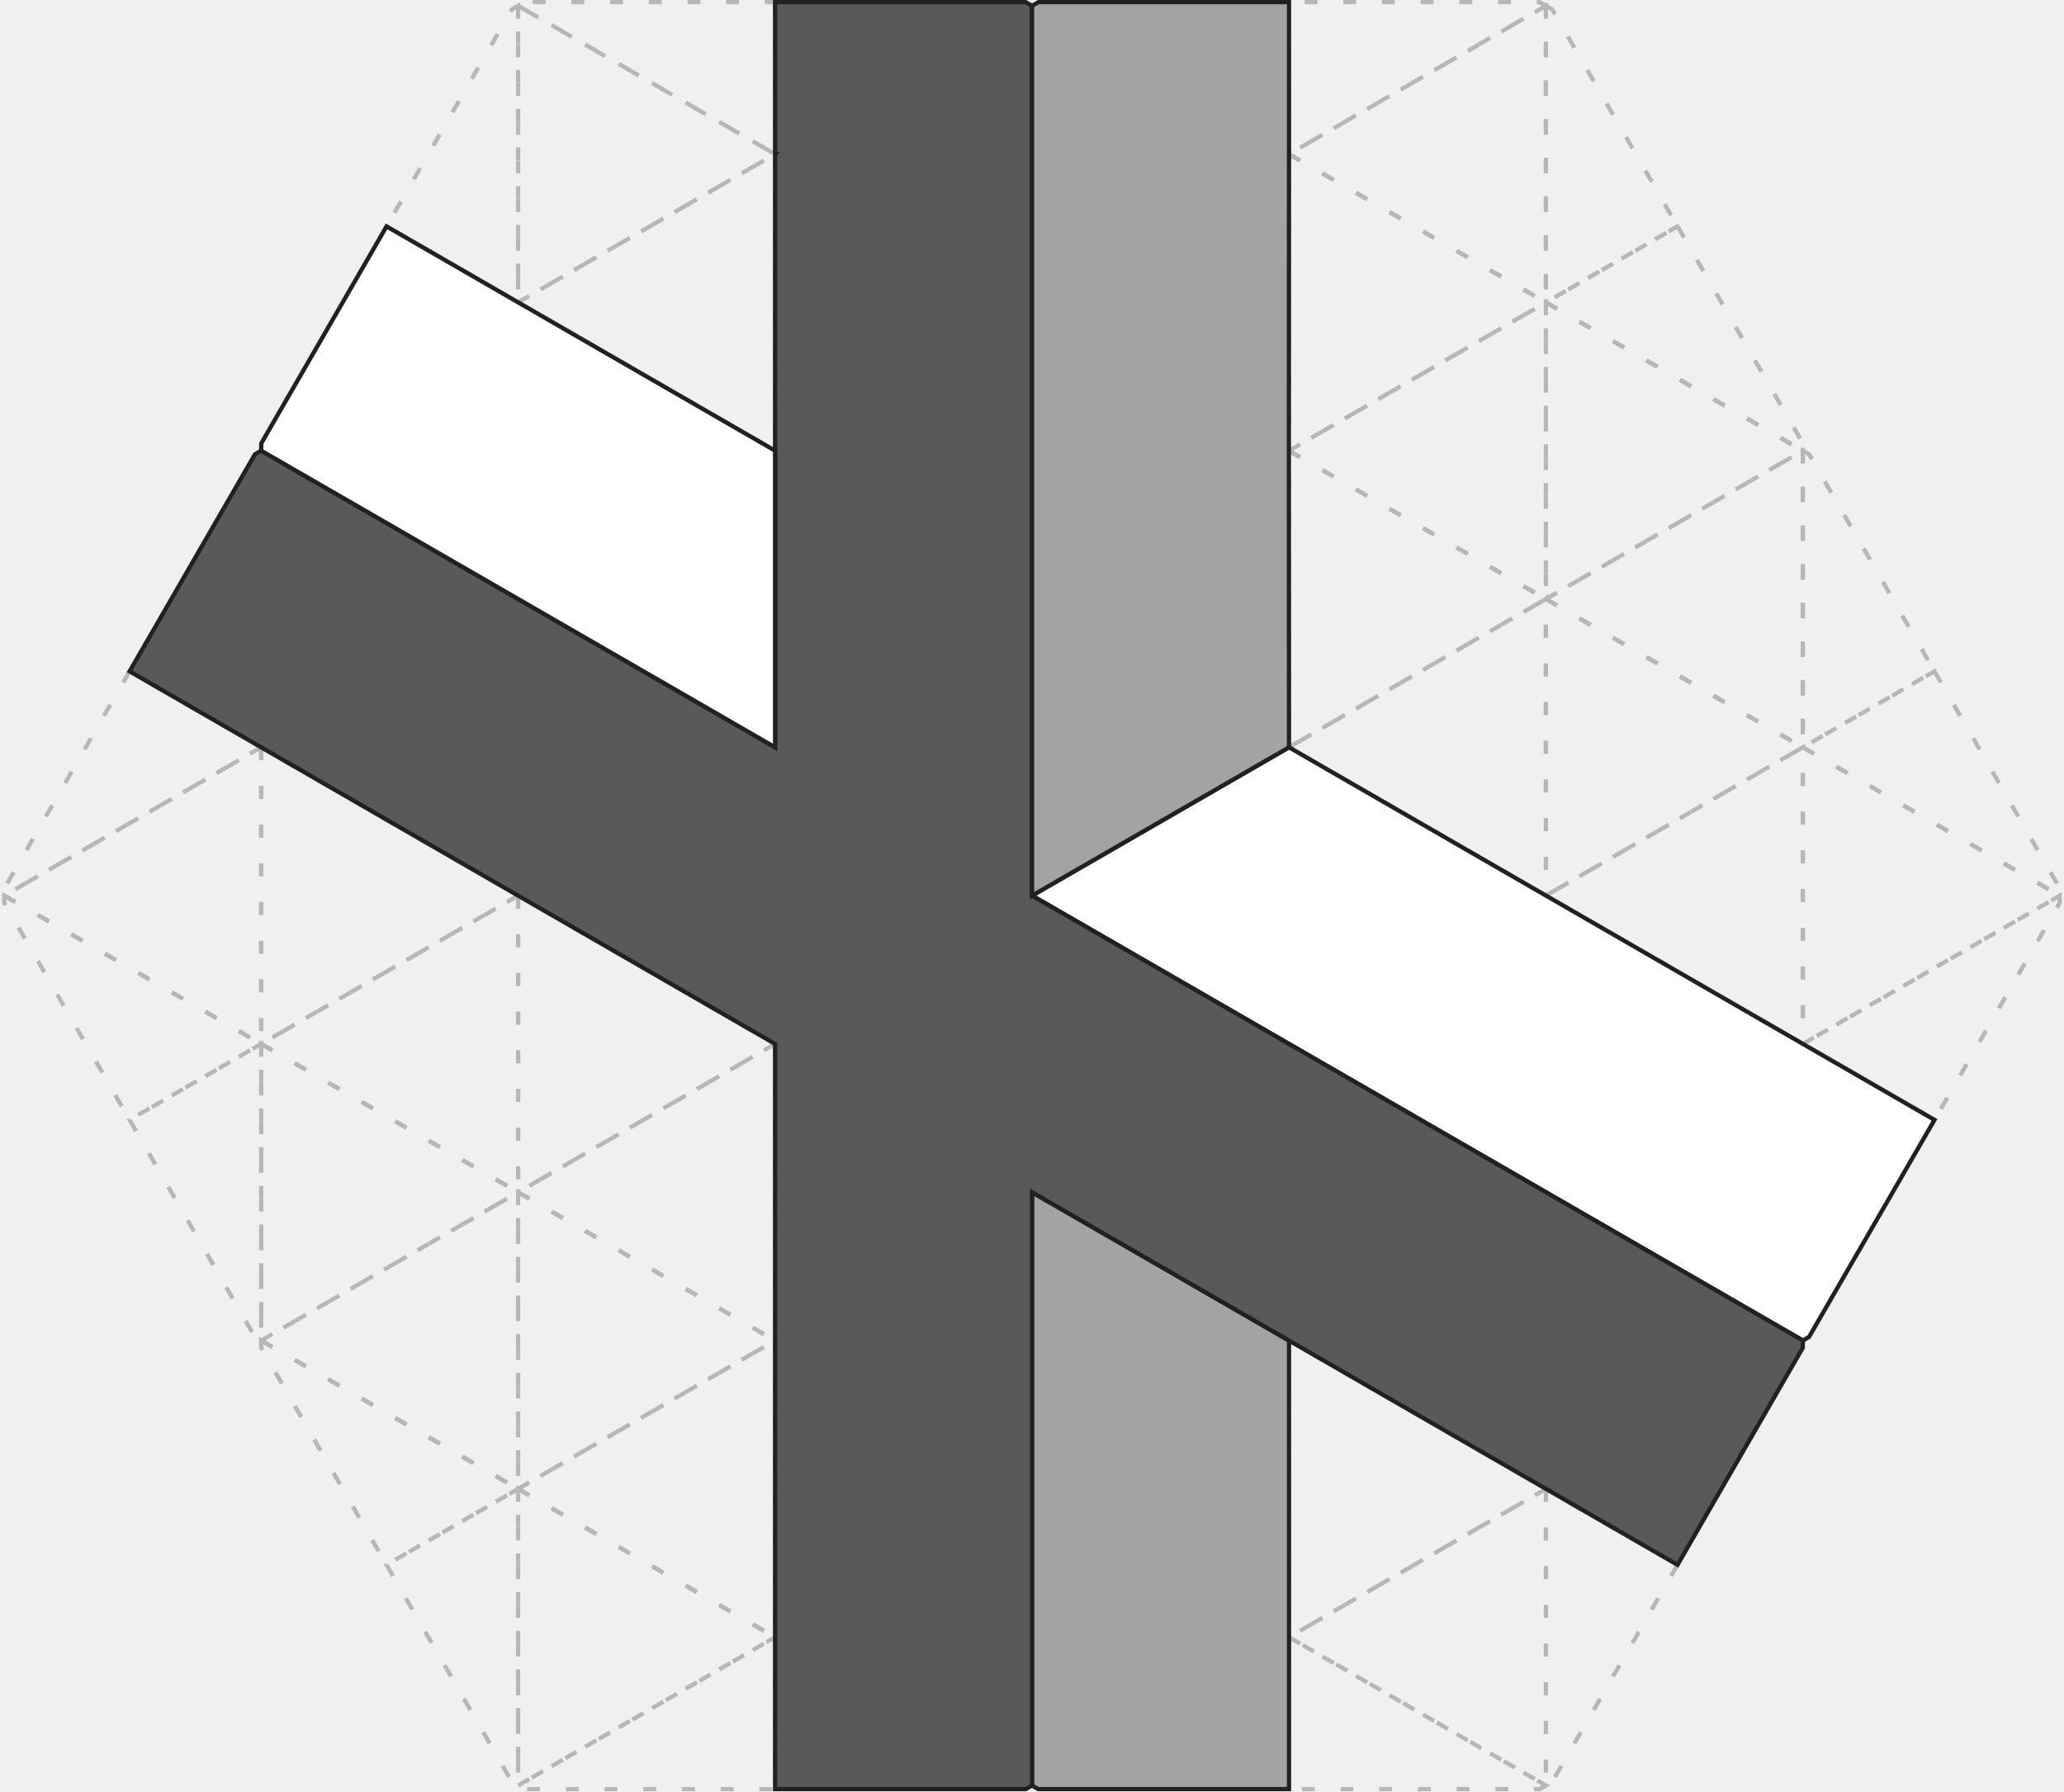
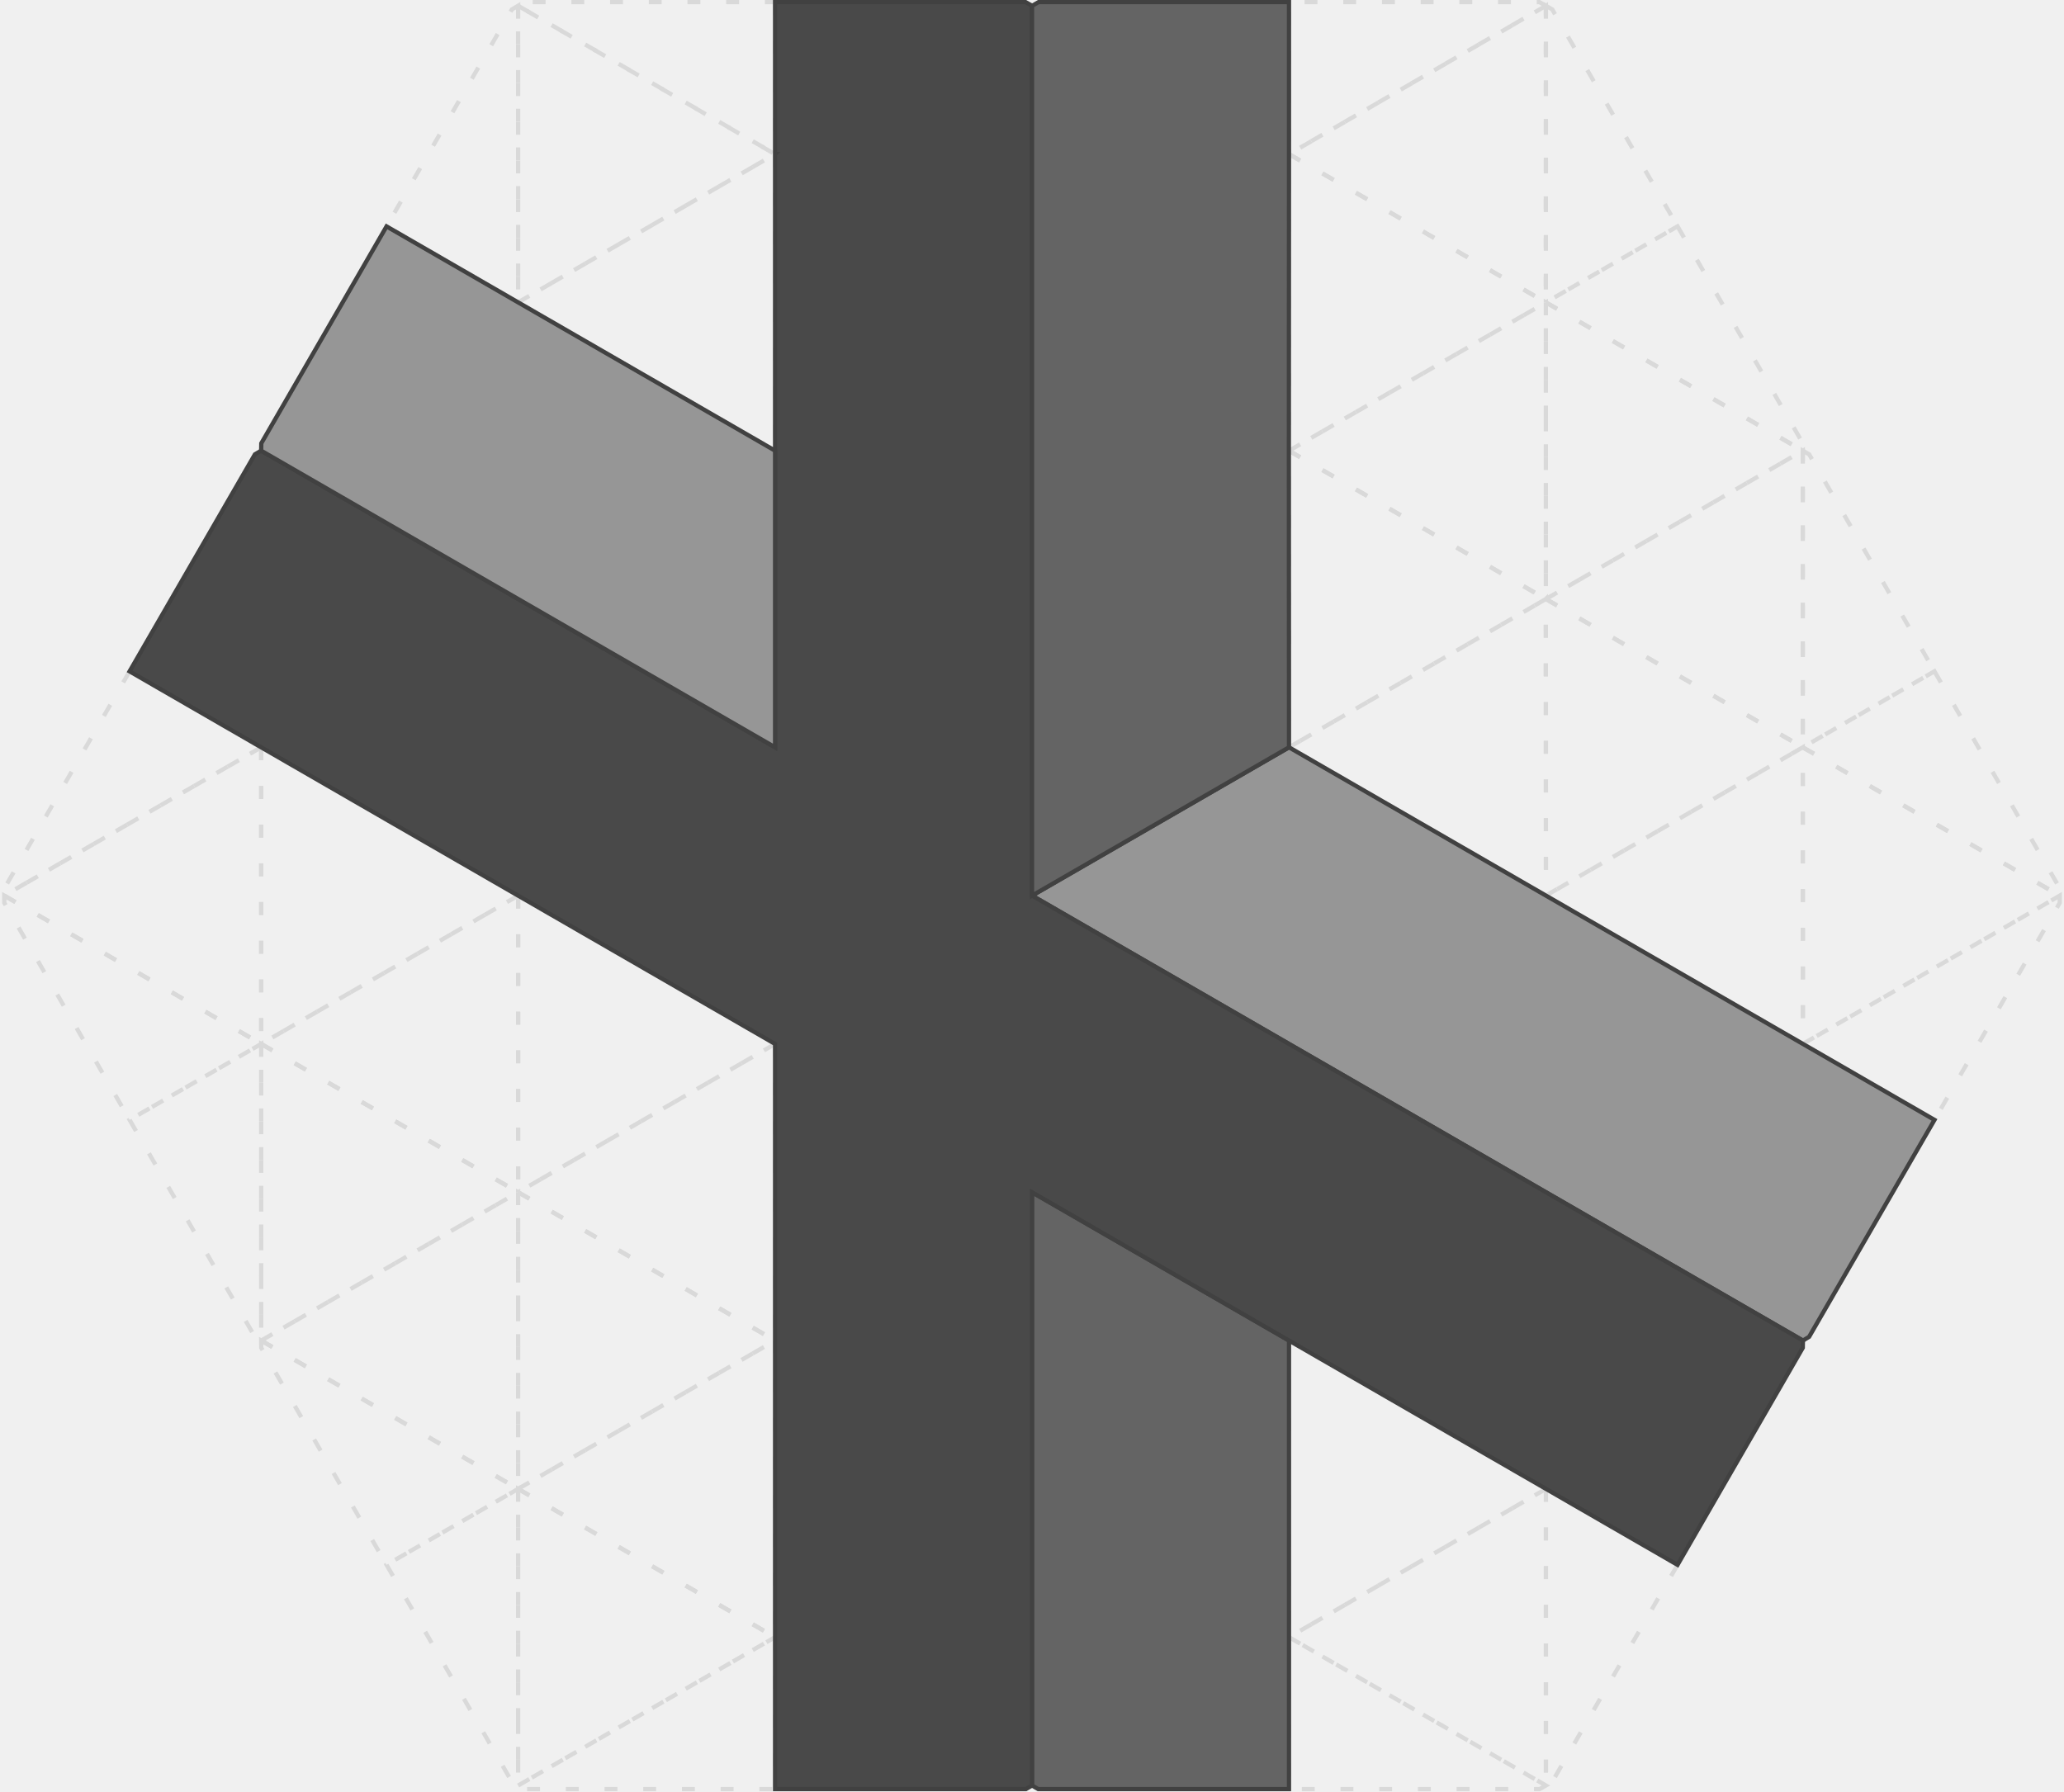
<svg xmlns="http://www.w3.org/2000/svg" id="Layer_2" data-name="Layer 2" viewBox="0 0 160.006 138.89">
  <defs>
    <style>
      .cls-1 {
-         fill: #595959;
+         fill: #494949;
+       }
+ 
+       .cls-1, .cls-2, .cls-3 {
+         stroke: #414141;
+         stroke-width: .33px;
      }

      .cls-1, .cls-2, .cls-3, .cls-4 {
        stroke-miterlimit: 10;
      }

-       .cls-1, .cls-3, .cls-4 {
-         stroke: #212121;
-         stroke-width: .33px;
-       }
- 
      .cls-2 {
-         fill: none;
-         stroke: #b7b7b7;
-         stroke-dasharray: 0 0 1 2;
-         stroke-width: .33px;
+         fill: #969696;
      }

      .cls-3 {
-         fill: #a3a3a3;
+         fill: #646464;
      }

      .cls-4 {
-         fill: #fff;
+         fill: none;
+         stroke: #d9d9d9;
+         stroke-dasharray: 0 0 1 2;
+         stroke-width: .33px;
      }
    </style>
  </defs>
  <g id="Layer_1-2" data-name="Layer 1">
    <g id="hex">
-       <polygon class="cls-2" points="139.758 34.947 140.252 35.232 149.964 52.051 139.758 57.949 139.758 34.947" />
-       <polygon class="cls-2" points="130.046 17.55 139.757 34.369 139.758 34.947 119.84 23.447 130.046 17.55" />
-       <polygon class="cls-2" points="40.166 115.446 40.166 138.447 39.689 138.172 29.965 121.334 40.166 115.446" />
-       <polygon class="cls-2" points="20.248 103.946 40.166 115.446 29.965 121.334 20.25 104.502 20.248 103.946" />
-       <polygon class="cls-2" points="149.964 52.051 159.675 68.871 159.676 69.449 139.758 57.949 149.964 52.051" />
-       <polygon class="cls-2" points="60.086 126.945 60.086 138.725 40.646 138.725 40.166 138.445 60.086 126.945" />
-       <polygon class="cls-2" points="40.166 115.446 60.085 126.946 40.166 138.447 40.166 115.446" />
-       <polygon class="cls-2" points="60.086 103.945 60.086 126.945 40.166 115.445 60.086 103.945" />
-       <polygon class="cls-2" points="159.676 69.445 159.676 70.005 149.966 86.835 139.766 80.945 159.676 69.445" />
-       <polygon class="cls-2" points="139.758 57.949 159.676 69.449 139.762 80.941 139.758 57.949" />
-       <polygon class="cls-2" points="139.766 80.945 119.846 69.445 139.756 57.945 139.766 80.945" />
-       <polygon class="cls-2" points="119.846 138.445 119.356 138.725 99.926 138.725 99.926 126.945 119.846 138.445" />
-       <polygon class="cls-2" points="130.046 121.335 120.326 138.165 119.846 138.445 119.846 115.445 130.046 121.335" />
-       <polygon class="cls-2" points="119.842 115.444 119.841 138.445 99.923 126.945 119.842 115.444" />
-       <polygon class="cls-2" points="119.846 115.445 99.926 126.945 99.926 103.945 119.846 115.445" />
-       <polygon class="cls-2" points="60.086 .165 60.086 11.955 60.076 11.955 40.166 .455 40.176 .445 40.666 .165 60.086 .165" />
-       <polygon class="cls-2" points="99.926 11.945 99.926 11.955 99.916 11.955 99.926 11.945" />
-       <polygon class="cls-2" points="40.165 .449 60.083 11.949 40.169 23.441 40.165 .449" />
-       <polygon class="cls-2" points="40.166 .445 40.166 23.445 29.966 17.555 39.686 .725 40.166 .445" />
-       <polygon class="cls-2" points="20.246 57.945 .326 69.445 .336 68.885 10.046 52.055 20.246 57.945" />
-       <polygon class="cls-2" points="119.836 .445 119.836 .455 99.936 11.945 99.926 11.955 99.926 .165 119.346 .165 119.836 .445" />
-       <polygon class="cls-2" points="60.086 11.955 60.086 34.945 40.166 23.445 60.076 11.955 60.086 11.955" />
-       <polygon class="cls-2" points="20.248 80.945 20.248 103.946 19.763 103.666 10.047 86.833 20.248 80.945" />
-       <polygon class="cls-2" points=".33 69.445 20.248 80.945 10.047 86.833 .332 70 .33 69.445" />
-       <polygon class="cls-2" points="20.249 57.944 20.248 80.945 .33 69.445 20.249 57.944" />
-       <polygon class="cls-2" points="40.166 69.445 20.246 80.945 20.246 57.945 40.166 69.445" />
-       <polygon class="cls-2" points="119.841 .446 120.334 .731 130.046 17.55 119.84 23.447 119.841 .446" />
-       <polygon class="cls-2" points="119.841 .446 119.84 23.447 99.921 11.947 119.841 .446" />
-       <polygon class="cls-2" points="99.922 11.95 119.84 23.45 99.921 34.951 99.922 11.95" />
-       <polygon class="cls-2" points="40.168 69.444 40.167 92.445 20.248 80.945 40.168 69.444" />
-       <polygon class="cls-2" points="20.248 80.945 40.167 92.445 20.248 103.946 20.248 80.945" />
-       <polygon class="cls-2" points="40.167 92.445 40.166 115.446 20.248 103.946 40.167 92.445" />
-       <polygon class="cls-2" points="40.167 92.445 60.086 103.945 40.166 115.446 40.167 92.445" />
-       <polygon class="cls-2" points="60.086 80.945 60.086 103.945 40.166 92.445 60.086 80.945" />
-       <polygon class="cls-2" points="60.086 80.945 40.166 92.445 40.166 69.445 60.086 80.945" />
-       <polygon class="cls-2" points="119.839 46.449 139.758 57.949 119.843 69.441 119.839 46.449" />
-       <polygon class="cls-2" points="139.758 34.947 139.758 57.949 119.839 46.449 139.758 34.947" />
-       <polygon class="cls-2" points="119.84 23.447 139.758 34.947 119.839 46.449 119.84 23.447" />
-       <polygon class="cls-2" points="119.84 23.447 119.839 46.449 99.921 34.949 119.84 23.447" />
-       <polygon class="cls-2" points="99.921 34.951 119.84 46.451 99.926 57.944 99.921 34.951" />
-       <polygon class="cls-2" points="119.846 69.445 99.926 57.945 119.826 46.455 119.836 46.445 119.836 46.455 119.846 69.445" />
-       <polygon class="cls-2" points="60.096 11.945 60.086 11.955 60.086 11.945 60.096 11.945" />
-       <polygon class="cls-2" points="80.006 23.445 80.006 23.455 79.996 23.455 80.006 23.445" />
-       <polygon class="cls-2" points="80.016 23.455 80.006 23.455 80.006 23.445 80.016 23.455" />
-       <polygon class="cls-2" points="99.926 11.945 99.926 11.955 99.916 11.955 99.926 11.945" />
-       <polygon class="cls-2" points="99.926 34.955 99.916 34.965 99.916 34.945 99.926 34.955" />
+       <polygon class="cls-4" points="139.758 34.947 140.252 35.232 149.964 52.051 139.758 57.949 139.758 34.947" />
+       <polygon class="cls-4" points="130.046 17.55 139.757 34.369 139.758 34.947 119.84 23.447 130.046 17.55" />
+       <polygon class="cls-4" points="40.166 115.446 40.166 138.447 39.689 138.172 29.965 121.334 40.166 115.446" />
+       <polygon class="cls-4" points="20.248 103.946 40.166 115.446 29.965 121.334 20.25 104.502 20.248 103.946" />
+       <polygon class="cls-4" points="149.964 52.051 159.675 68.871 159.676 69.449 139.758 57.949 149.964 52.051" />
+       <polygon class="cls-4" points="60.086 126.945 60.086 138.725 40.646 138.725 40.166 138.445 60.086 126.945" />
+       <polygon class="cls-4" points="40.166 115.446 60.085 126.946 40.166 138.447 40.166 115.446" />
+       <polygon class="cls-4" points="60.086 103.945 60.086 126.945 40.166 115.445 60.086 103.945" />
+       <polygon class="cls-4" points="159.676 69.445 159.676 70.005 149.966 86.835 139.766 80.945 159.676 69.445" />
+       <polygon class="cls-4" points="139.758 57.949 159.676 69.449 139.762 80.941 139.758 57.949" />
+       <polygon class="cls-4" points="139.766 80.945 119.846 69.445 139.756 57.945 139.766 80.945" />
+       <polygon class="cls-4" points="119.846 138.445 119.356 138.725 99.926 138.725 99.926 126.945 119.846 138.445" />
+       <polygon class="cls-4" points="130.046 121.335 120.326 138.165 119.846 138.445 119.846 115.445 130.046 121.335" />
+       <polygon class="cls-4" points="119.842 115.444 119.841 138.445 99.923 126.945 119.842 115.444" />
+       <polygon class="cls-4" points="119.846 115.445 99.926 126.945 99.926 103.945 119.846 115.445" />
+       <polygon class="cls-4" points="60.086 .165 60.086 11.955 60.076 11.955 40.166 .455 40.176 .445 40.666 .165 60.086 .165" />
+       <polygon class="cls-4" points="99.926 11.945 99.926 11.955 99.916 11.955 99.926 11.945" />
+       <polygon class="cls-4" points="40.165 .449 60.083 11.949 40.169 23.441 40.165 .449" />
+       <polygon class="cls-4" points="40.166 .445 40.166 23.445 29.966 17.555 39.686 .725 40.166 .445" />
+       <polygon class="cls-4" points="20.246 57.945 .326 69.445 .336 68.885 10.046 52.055 20.246 57.945" />
+       <polygon class="cls-4" points="119.836 .445 119.836 .455 99.936 11.945 99.926 11.955 99.926 .165 119.346 .165 119.836 .445" />
+       <polygon class="cls-4" points="60.086 11.955 60.086 34.945 40.166 23.445 60.076 11.955 60.086 11.955" />
+       <polygon class="cls-4" points="20.248 80.945 20.248 103.946 19.763 103.666 10.047 86.833 20.248 80.945" />
+       <polygon class="cls-4" points=".33 69.445 20.248 80.945 10.047 86.833 .332 70 .33 69.445" />
+       <polygon class="cls-4" points="20.249 57.944 20.248 80.945 .33 69.445 20.249 57.944" />
+       <polygon class="cls-4" points="40.166 69.445 20.246 80.945 20.246 57.945 40.166 69.445" />
+       <polygon class="cls-4" points="119.841 .446 120.334 .731 130.046 17.55 119.84 23.447 119.841 .446" />
+       <polygon class="cls-4" points="119.841 .446 119.84 23.447 99.921 11.947 119.841 .446" />
+       <polygon class="cls-4" points="99.922 11.95 119.84 23.45 99.921 34.951 99.922 11.95" />
+       <polygon class="cls-4" points="40.168 69.444 40.167 92.445 20.248 80.945 40.168 69.444" />
+       <polygon class="cls-4" points="20.248 80.945 40.167 92.445 20.248 103.946 20.248 80.945" />
+       <polygon class="cls-4" points="40.167 92.445 40.166 115.446 20.248 103.946 40.167 92.445" />
+       <polygon class="cls-4" points="40.167 92.445 60.086 103.945 40.166 115.446 40.167 92.445" />
+       <polygon class="cls-4" points="60.086 80.945 60.086 103.945 40.166 92.445 60.086 80.945" />
+       <polygon class="cls-4" points="60.086 80.945 40.166 92.445 40.166 69.445 60.086 80.945" />
+       <polygon class="cls-4" points="119.839 46.449 139.758 57.949 119.843 69.441 119.839 46.449" />
+       <polygon class="cls-4" points="139.758 34.947 139.758 57.949 119.839 46.449 139.758 34.947" />
+       <polygon class="cls-4" points="119.84 23.447 139.758 34.947 119.839 46.449 119.84 23.447" />
+       <polygon class="cls-4" points="119.84 23.447 119.839 46.449 99.921 34.949 119.84 23.447" />
+       <polygon class="cls-4" points="99.921 34.951 119.84 46.451 99.926 57.944 99.921 34.951" />
+       <polygon class="cls-4" points="119.846 69.445 99.926 57.945 119.826 46.455 119.836 46.445 119.836 46.455 119.846 69.445" />
+       <polygon class="cls-4" points="60.096 11.945 60.086 11.955 60.086 11.945 60.096 11.945" />
+       <polygon class="cls-4" points="80.006 23.445 80.006 23.455 79.996 23.455 80.006 23.445" />
+       <polygon class="cls-4" points="80.016 23.455 80.006 23.455 80.006 23.445 80.016 23.455" />
+       <polygon class="cls-4" points="99.926 11.945 99.926 11.955 99.916 11.955 99.926 11.945" />
+       <polygon class="cls-4" points="99.926 34.955 99.916 34.965 99.916 34.945 99.926 34.955" />
      <polygon class="cls-3" points="99.926 103.945 99.926 138.725 80.486 138.725 80.006 138.445 80.006 92.445 99.926 103.945" />
-       <polygon class="cls-4" points="149.966 86.835 140.246 103.655 139.766 103.945 99.926 80.945 80.006 69.445 99.926 57.945 139.766 80.945 149.966 86.835" />
+       <polygon class="cls-2" points="149.966 86.835 140.246 103.655 139.766 103.945 99.926 80.945 80.006 69.445 99.926 57.945 139.766 80.945 149.966 86.835" />
      <polygon class="cls-1" points="139.766 103.945 139.756 104.505 130.046 121.335 119.846 115.445 99.926 103.945 80.006 92.445 80.006 138.445 79.526 138.725 60.086 138.725 60.086 80.945 40.166 69.445 20.246 57.945 10.046 52.055 19.766 35.225 20.246 34.945 40.166 46.445 60.086 57.945 60.086 11.955 60.096 11.945 60.086 11.945 60.086 .165 79.506 .165 80.006 .445 80.006 69.445 99.926 80.945 139.766 103.945" />
-       <polygon class="cls-4" points="60.086 34.945 60.086 57.945 40.166 46.445 20.246 34.945 20.256 34.375 29.966 17.555 40.166 23.445 60.086 34.945" />
+       <polygon class="cls-2" points="60.086 34.945 60.086 57.945 40.166 46.445 20.246 34.945 20.256 34.375 29.966 17.555 40.166 23.445 60.086 34.945" />
      <polygon class="cls-3" points="99.926 .165 99.926 11.955 99.916 34.945 99.916 34.965 99.926 57.945 80.006 69.445 80.006 .455 80.506 .165 99.926 .165" />
    </g>
  </g>
</svg>
